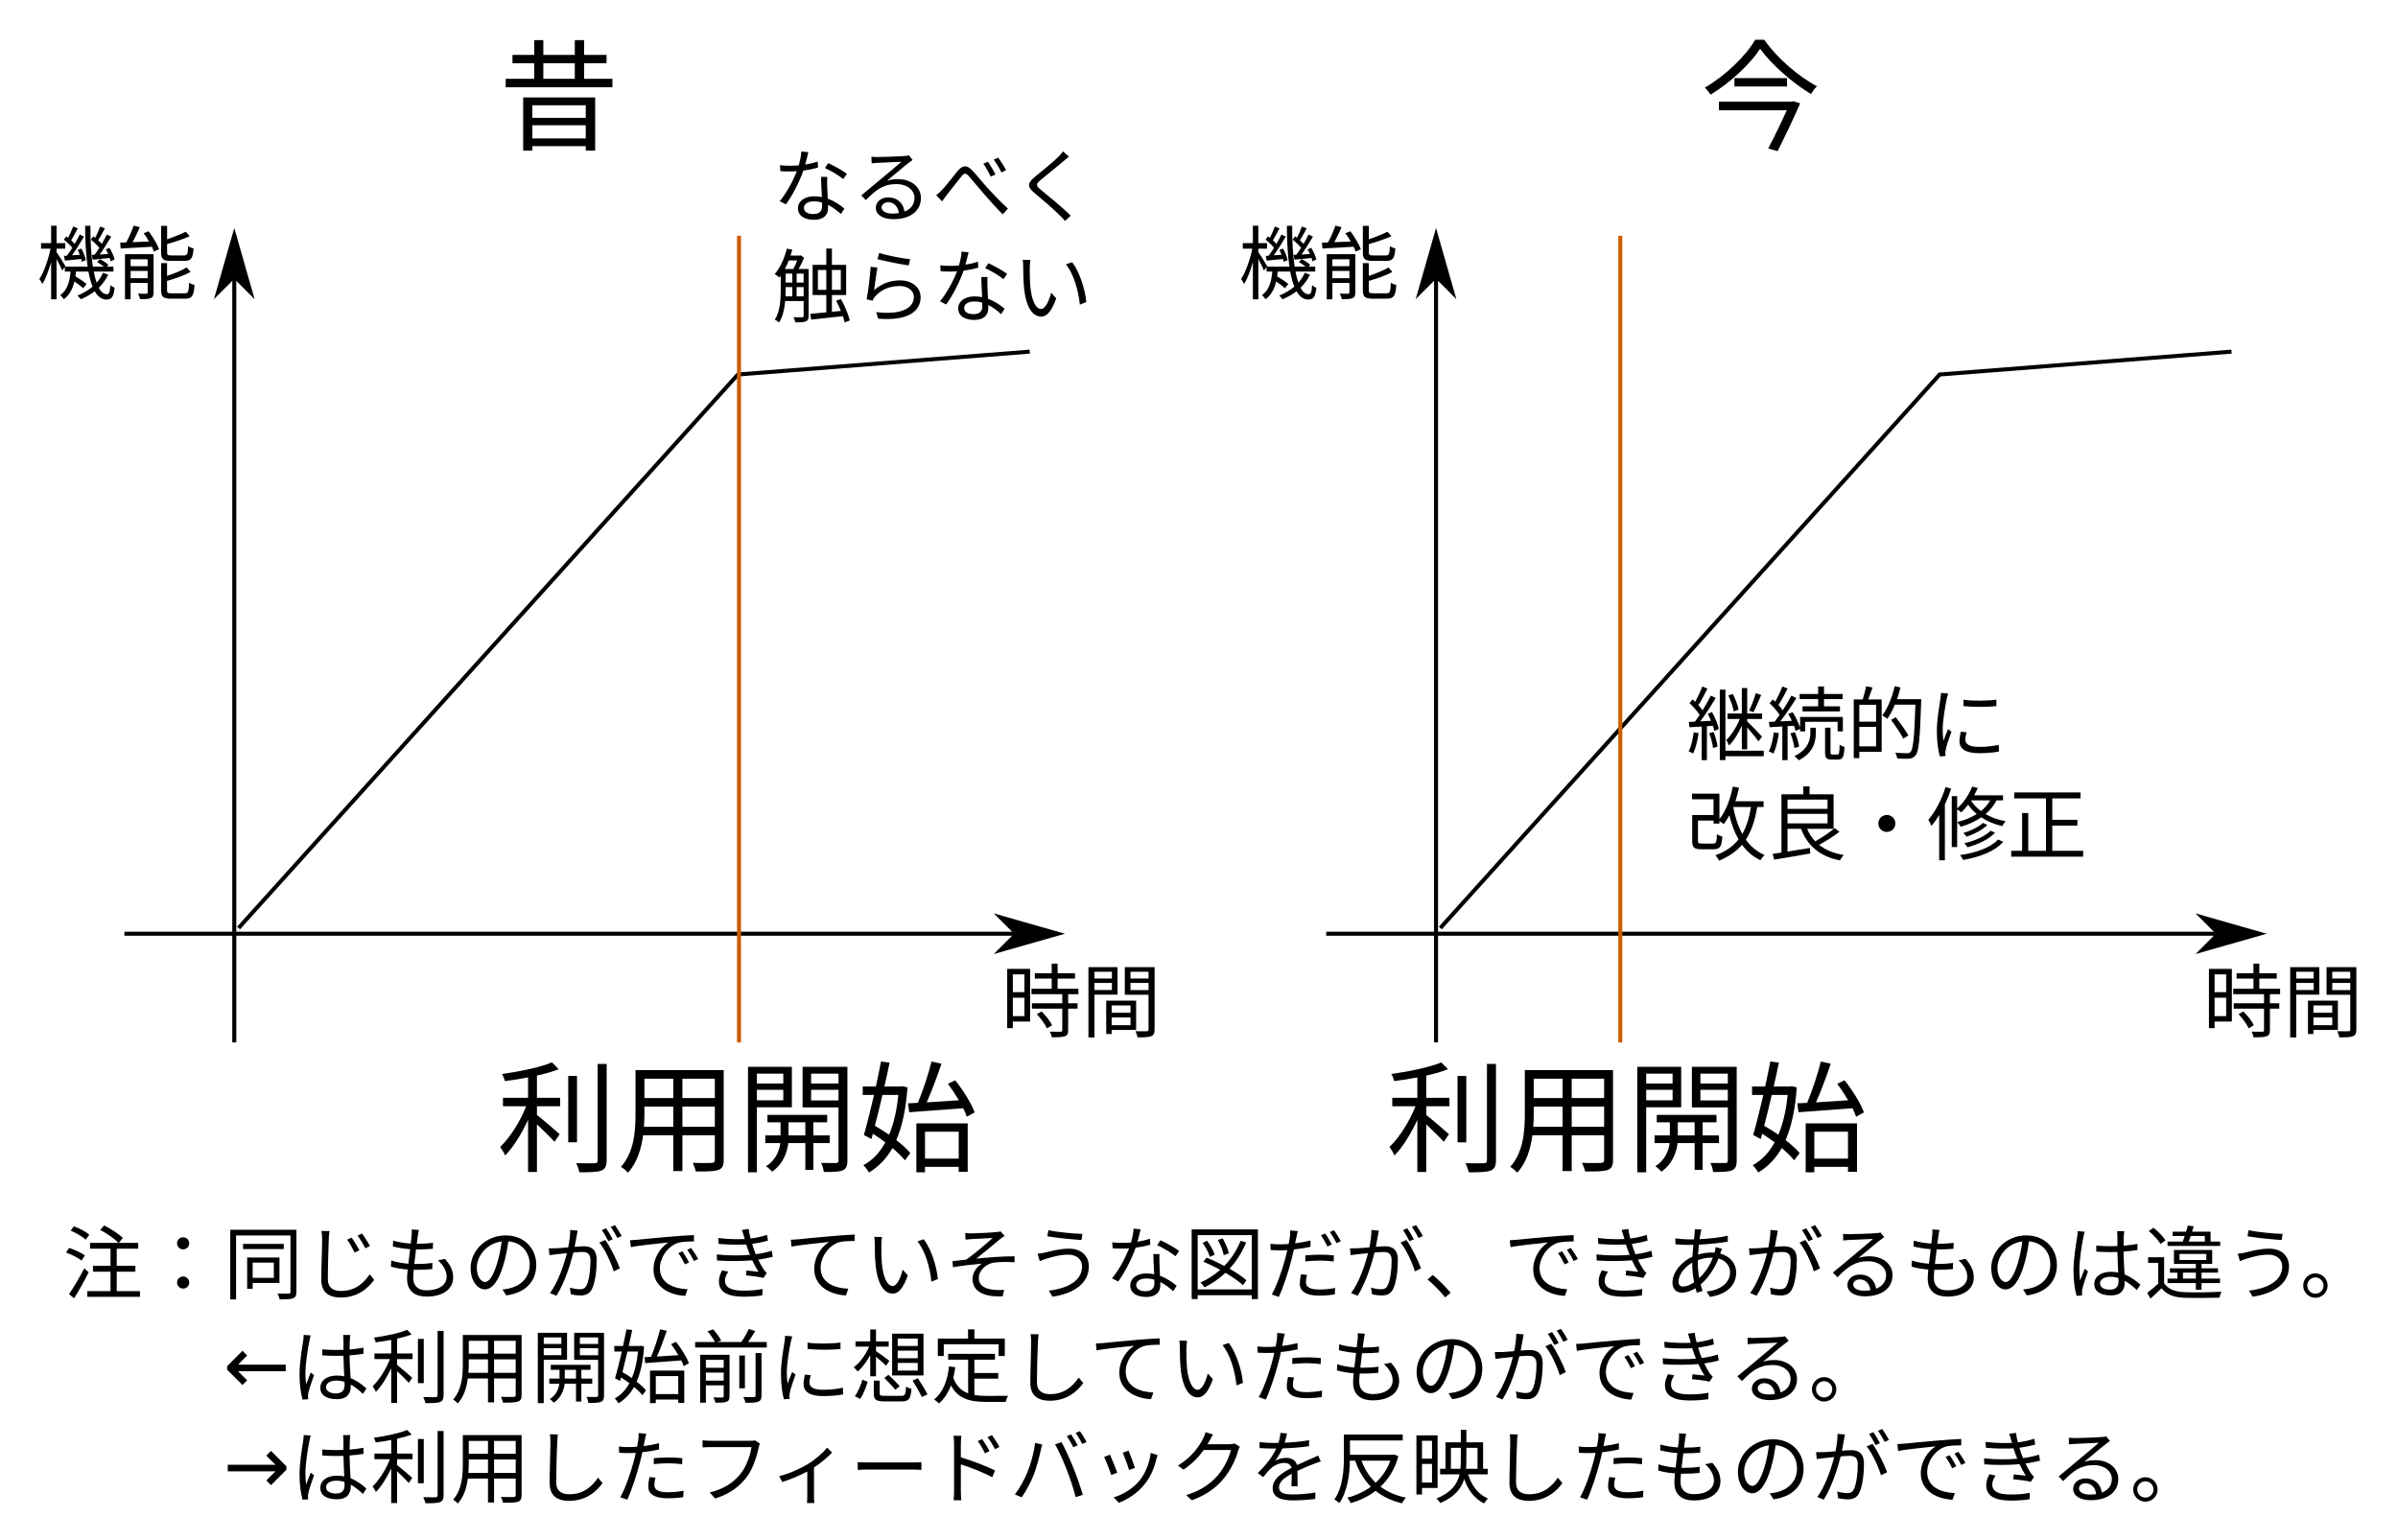
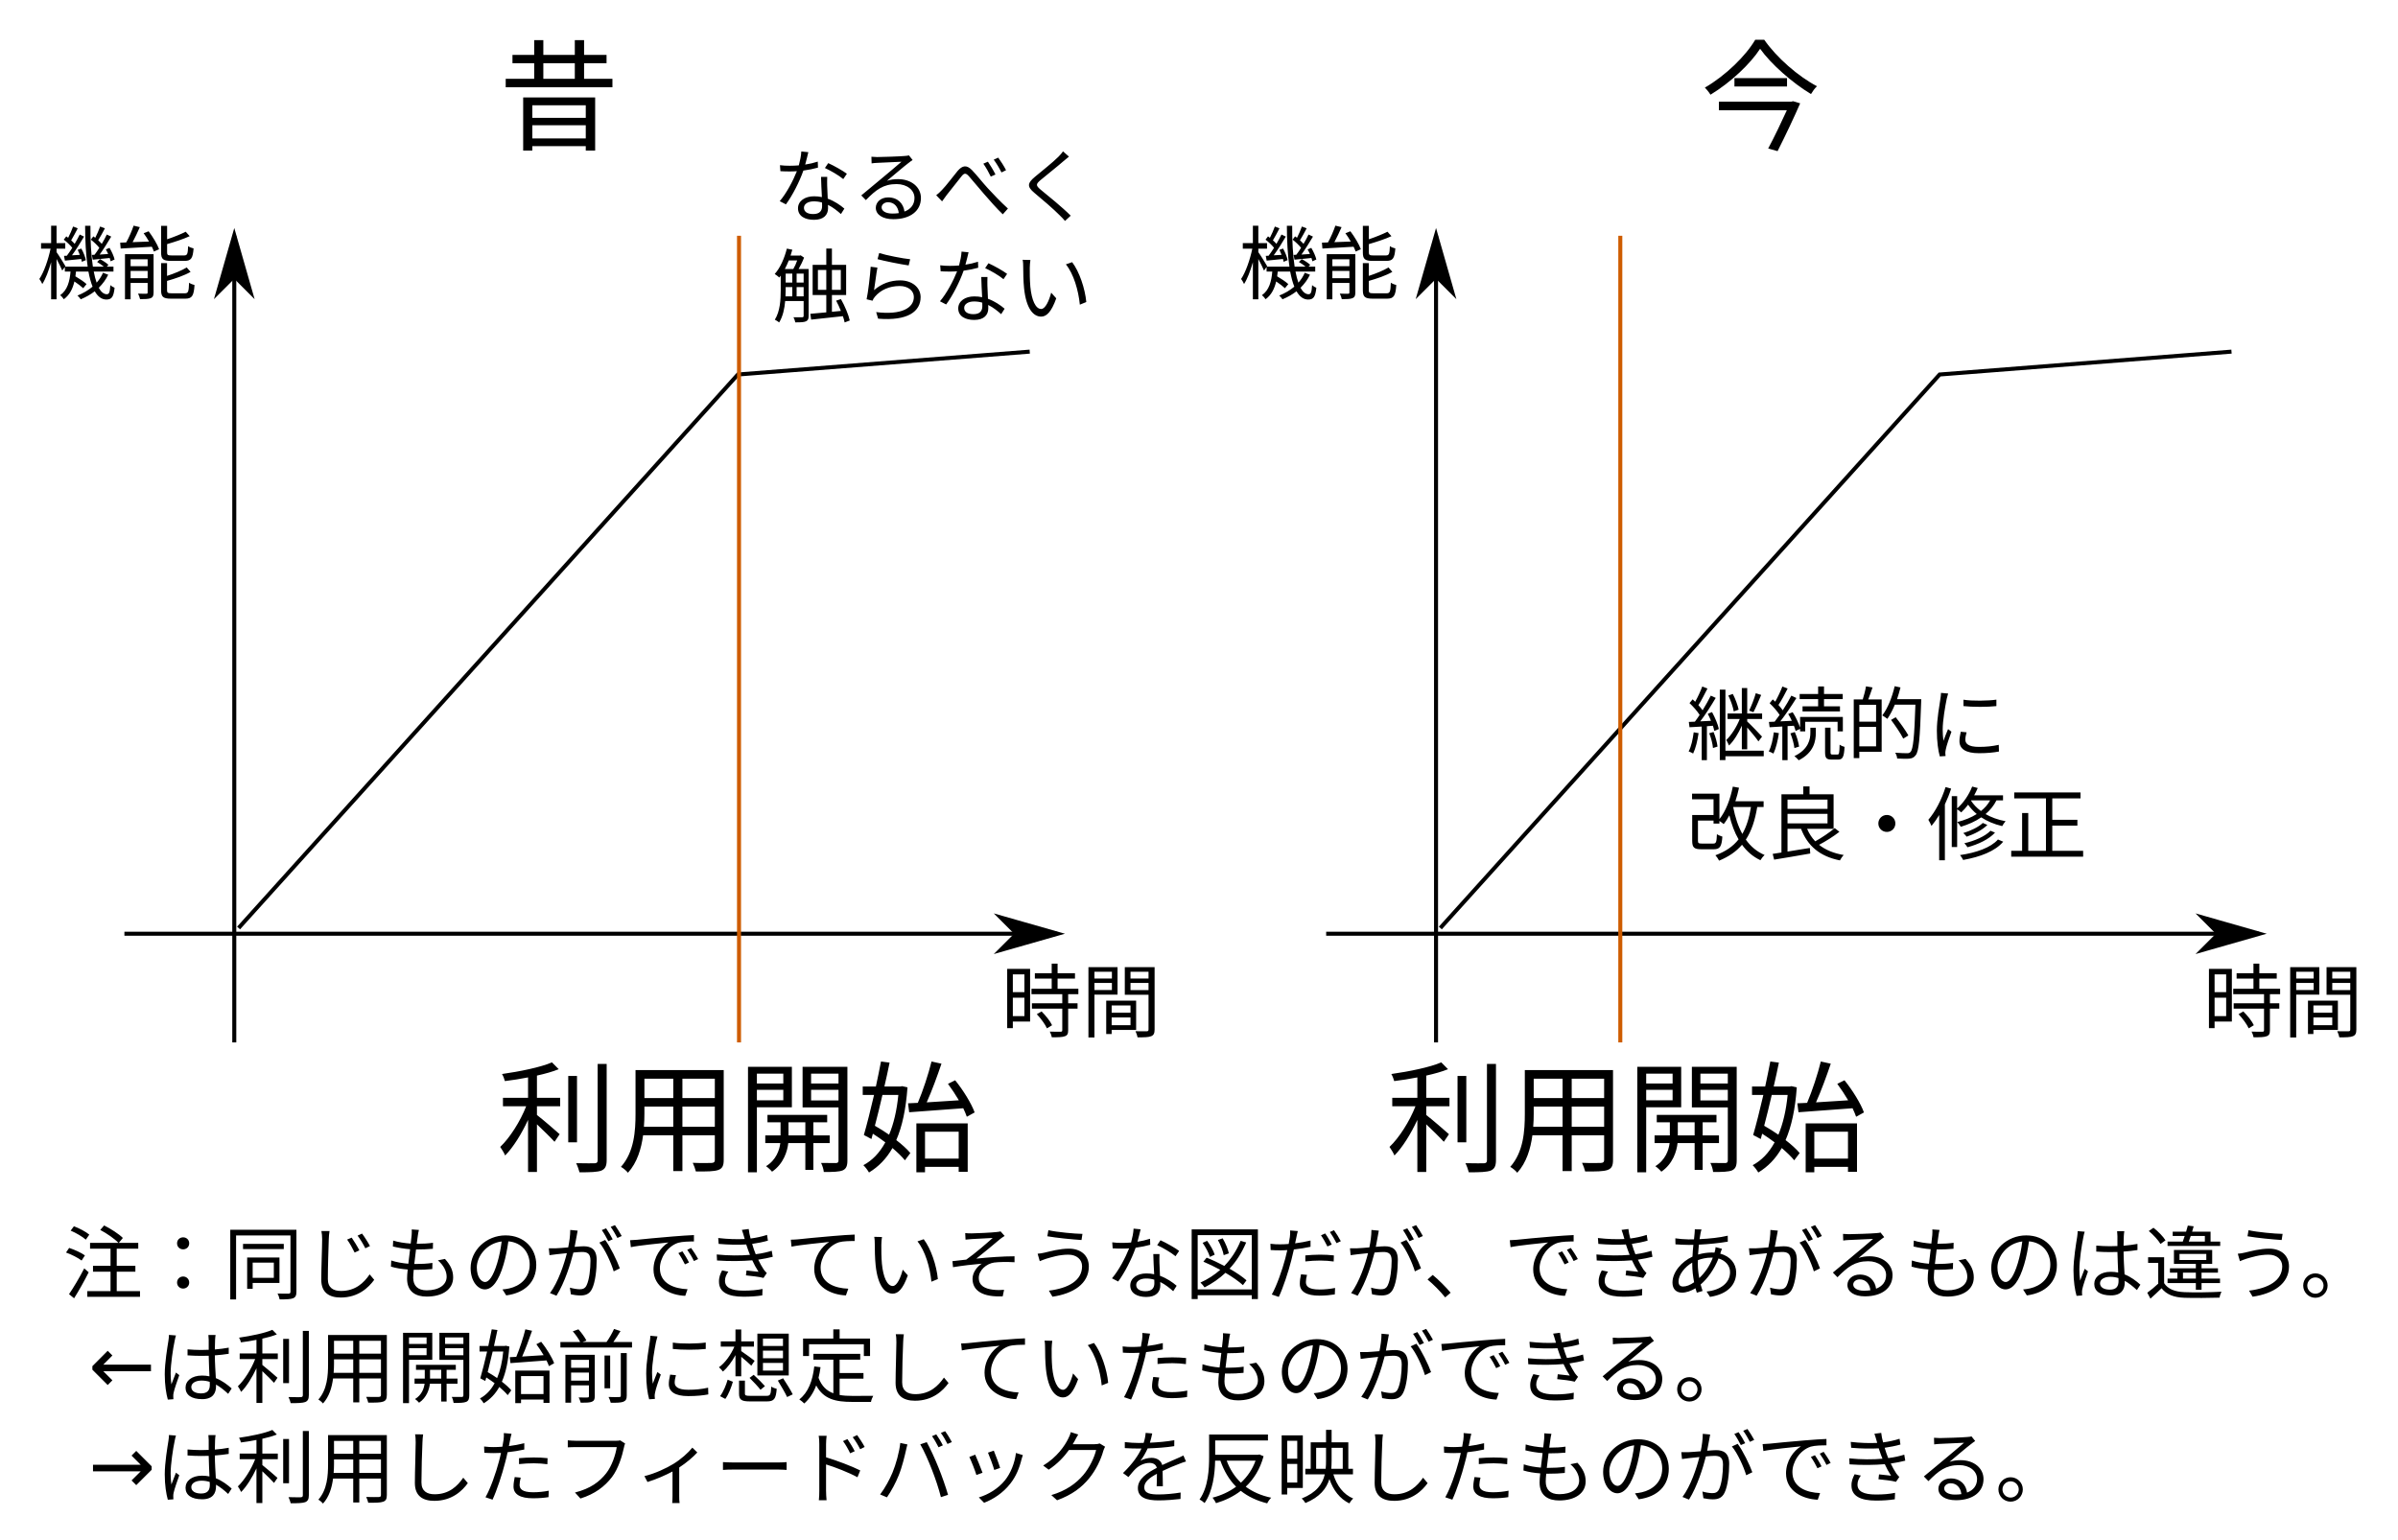
- <svg xmlns="http://www.w3.org/2000/svg" width="598.624" height="384.454" id="svg2" version="1.1">
+ <svg xmlns="http://www.w3.org/2000/svg" id="svg2" width="598.624" height="384.454" version="1.1">
  <defs id="defs4">
-     <marker orient="auto" refY="0" refX="0" id="Arrow1Lend" style="overflow:visible">
-       <path id="path3771" d="M 0,0 5,-5 -12.5,0 5,5 0,0 z" style="fill-rule:evenodd;stroke:#000000;stroke-width:1pt" transform="matrix(-0.8,0,0,-0.8,-10,0)" />
+     <marker id="Arrow1Lend" orient="auto" refX="0" refY="0" style="overflow:visible">
+       <path id="path3771" d="M 0,0 5,-5 -12.5,0 5,5 0,0 z" transform="matrix(-0.8,0,0,-0.8,-10,0)" style="fill-rule:evenodd;stroke:#000;stroke-width:1pt" />
    </marker>
  </defs>
  <g id="layer1" transform="translate(12.77065,-220.6298)">
-     <text xml:space="preserve" style="font-size:30px;font-style:normal;font-weight:normal;line-height:125%;letter-spacing:0px;word-spacing:0px;fill:#000000;fill-opacity:1;stroke:none;font-family:Sans" x="111.768" y="255.854" id="text2985">
+     <text style="font-size:30px;font-style:normal;font-weight:400;line-height:125%;letter-spacing:0;word-spacing:0;fill:#000;fill-opacity:1;stroke:none;font-family:Sans" id="text2985" x="111.768" y="255.854" xml:space="preserve">
      <tspan id="tspan2987" x="111.768" y="255.854">昔</tspan>
    </text>
-     <path style="fill:none;stroke:#000000;stroke-width:1px;stroke-linecap:butt;stroke-linejoin:miter;stroke-opacity:1;marker-start:none;marker-end:url(#Arrow1Lend)" d="m 45.714,480.934 0,-201.429" id="path3012" />
-     <path style="fill:none;stroke:#000000;stroke-width:1px;stroke-linecap:butt;stroke-linejoin:miter;stroke-opacity:1;marker-end:url(#Arrow1Lend)" d="m 18.286,453.791 232.857,0" id="path3014" />
-     <text xml:space="preserve" style="font-size:20px;font-style:normal;font-weight:normal;line-height:125%;letter-spacing:0px;word-spacing:0px;fill:#000000;fill-opacity:1;stroke:none;font-family:Sans" x="237.143" y="478.076" id="text3016">
+     <path style="fill:none;stroke:#000;stroke-width:1px;stroke-linecap:butt;stroke-linejoin:miter;stroke-opacity:1;marker-start:none;marker-end:url(#Arrow1Lend)" id="path3012" d="m 45.714,480.934 0,-201.429" />
+     <path style="fill:none;stroke:#000;stroke-width:1px;stroke-linecap:butt;stroke-linejoin:miter;stroke-opacity:1;marker-end:url(#Arrow1Lend)" id="path3014" d="m 18.286,453.791 232.857,0" />
+     <text style="font-size:20px;font-style:normal;font-weight:400;line-height:125%;letter-spacing:0;word-spacing:0;fill:#000;fill-opacity:1;stroke:none;font-family:Sans" id="text3016" x="237.143" y="478.076" xml:space="preserve">
      <tspan id="tspan3018" x="237.143" y="478.076">時間</tspan>
    </text>
-     <text xml:space="preserve" style="font-size:20px;font-style:normal;font-weight:normal;line-height:125%;letter-spacing:0px;word-spacing:0px;fill:#000000;fill-opacity:1;stroke:none;font-family:Sans" x="-3.571" y="293.791" id="text3020">
+     <text style="font-size:20px;font-style:normal;font-weight:400;line-height:125%;letter-spacing:0;word-spacing:0;fill:#000;fill-opacity:1;stroke:none;font-family:Sans" id="text3020" x="-3.571" y="293.791" xml:space="preserve">
      <tspan id="tspan3022" x="-3.571" y="293.791">機能</tspan>
    </text>
-     <path style="fill:none;stroke:#000000;stroke-width:1px;stroke-linecap:butt;stroke-linejoin:miter;stroke-opacity:1" d="M 46.786,452.362 171.429,314.148 l 72.857,-5.714" id="path3028" />
-     <text xml:space="preserve" style="font-size:30px;font-style:normal;font-weight:normal;line-height:125%;letter-spacing:0px;word-spacing:0px;fill:#000000;fill-opacity:1;stroke:none;font-family:Sans" x="111.286" y="510.934" id="text3034">
+     <path style="fill:none;stroke:#000;stroke-width:1px;stroke-linecap:butt;stroke-linejoin:miter;stroke-opacity:1" id="path3028" d="M 46.786,452.362 171.429,314.148 l 72.857,-5.714" />
+     <text style="font-size:30px;font-style:normal;font-weight:400;line-height:125%;letter-spacing:0;word-spacing:0;fill:#000;fill-opacity:1;stroke:none;font-family:Sans" id="text3034" x="111.286" y="510.934" xml:space="preserve">
      <tspan id="tspan3036" x="111.286" y="510.934">利用開始</tspan>
    </text>
    <path id="path4583" d="m 171.714,480.934 0,-201.429" style="fill:none;stroke:#ce5c00;stroke-width:1px;stroke-linecap:butt;stroke-linejoin:miter;stroke-opacity:1;marker-start:none;marker-end:none" />
-     <text id="text4779" y="255.854" x="411.768" style="font-size:30px;font-style:normal;font-variant:normal;font-weight:normal;font-stretch:normal;text-align:start;line-height:125%;letter-spacing:0px;word-spacing:0px;writing-mode:lr-tb;text-anchor:start;fill:#000000;fill-opacity:1;stroke:none;font-family:Sans;-inkscape-font-specification:Sans" xml:space="preserve">
+     <text id="text4779" x="411.768" y="255.854" xml:space="preserve" style="font-size:30px;font-style:normal;font-variant:normal;font-weight:400;font-stretch:normal;text-align:start;line-height:125%;letter-spacing:0;word-spacing:0;writing-mode:lr-tb;text-anchor:start;fill:#000;fill-opacity:1;stroke:none;font-family:Sans;-inkscape-font-specification:Sans">
      <tspan id="tspan3008" x="411.768" y="255.854">今</tspan>
    </text>
-     <path id="path4783" d="m 345.714,480.934 0,-201.429" style="fill:none;stroke:#000000;stroke-width:1px;stroke-linecap:butt;stroke-linejoin:miter;stroke-opacity:1;marker-start:none;marker-end:url(#Arrow1Lend)" />
-     <path id="path4785" d="m 318.286,453.791 232.857,0" style="fill:none;stroke:#000000;stroke-width:1px;stroke-linecap:butt;stroke-linejoin:miter;stroke-opacity:1;marker-end:url(#Arrow1Lend)" />
-     <text id="text4787" y="478.076" x="537.143" style="font-size:20px;font-style:normal;font-weight:normal;line-height:125%;letter-spacing:0px;word-spacing:0px;fill:#000000;fill-opacity:1;stroke:none;font-family:Sans" xml:space="preserve">
-       <tspan y="478.076" x="537.143" id="tspan4789">時間</tspan>
+     <path id="path4783" d="m 345.714,480.934 0,-201.429" style="fill:none;stroke:#000;stroke-width:1px;stroke-linecap:butt;stroke-linejoin:miter;stroke-opacity:1;marker-start:none;marker-end:url(#Arrow1Lend)" />
+     <path id="path4785" d="m 318.286,453.791 232.857,0" style="fill:none;stroke:#000;stroke-width:1px;stroke-linecap:butt;stroke-linejoin:miter;stroke-opacity:1;marker-end:url(#Arrow1Lend)" />
+     <text id="text4787" x="537.143" y="478.076" xml:space="preserve" style="font-size:20px;font-style:normal;font-weight:400;line-height:125%;letter-spacing:0;word-spacing:0;fill:#000;fill-opacity:1;stroke:none;font-family:Sans">
+       <tspan id="tspan4789" x="537.143" y="478.076">時間</tspan>
    </text>
-     <text id="text4791" y="293.791" x="296.429" style="font-size:20px;font-style:normal;font-weight:normal;line-height:125%;letter-spacing:0px;word-spacing:0px;fill:#000000;fill-opacity:1;stroke:none;font-family:Sans" xml:space="preserve">
-       <tspan y="293.791" x="296.429" id="tspan4793">機能</tspan>
+     <text id="text4791" x="296.429" y="293.791" xml:space="preserve" style="font-size:20px;font-style:normal;font-weight:400;line-height:125%;letter-spacing:0;word-spacing:0;fill:#000;fill-opacity:1;stroke:none;font-family:Sans">
+       <tspan id="tspan4793" x="296.429" y="293.791">機能</tspan>
    </text>
-     <path id="path4795" d="M 346.786,452.362 471.429,314.148 544.286,308.434" style="fill:none;stroke:#000000;stroke-width:1px;stroke-linecap:butt;stroke-linejoin:miter;stroke-opacity:1" />
-     <text id="text4797" y="510.934" x="333.286" style="font-size:30px;font-style:normal;font-weight:normal;line-height:125%;letter-spacing:0px;word-spacing:0px;fill:#000000;fill-opacity:1;stroke:none;font-family:Sans" xml:space="preserve">
-       <tspan y="510.934" x="333.286" id="tspan4799">利用開始</tspan>
+     <path id="path4795" d="M 346.786,452.362 471.429,314.148 544.286,308.434" style="fill:none;stroke:#000;stroke-width:1px;stroke-linecap:butt;stroke-linejoin:miter;stroke-opacity:1" />
+     <text id="text4797" x="333.286" y="510.934" xml:space="preserve" style="font-size:30px;font-style:normal;font-weight:400;line-height:125%;letter-spacing:0;word-spacing:0;fill:#000;fill-opacity:1;stroke:none;font-family:Sans">
+       <tspan id="tspan4799" x="333.286" y="510.934">利用開始</tspan>
    </text>
-     <path style="fill:none;stroke:#ce5c00;stroke-width:1px;stroke-linecap:butt;stroke-linejoin:miter;stroke-opacity:1;marker-start:none;marker-end:none" d="m 391.714,480.934 0,-201.429" id="path4801" />
-     <text xml:space="preserve" style="font-size:20px;font-style:normal;font-weight:normal;line-height:125%;letter-spacing:0px;word-spacing:0px;fill:#000000;fill-opacity:1;stroke:none;font-family:Sans" x="180" y="274.505" id="text3008">
+     <path style="fill:none;stroke:#ce5c00;stroke-width:1px;stroke-linecap:butt;stroke-linejoin:miter;stroke-opacity:1;marker-start:none;marker-end:none" id="path4801" d="m 391.714,480.934 0,-201.429" />
+     <text style="font-size:20px;font-style:normal;font-weight:400;line-height:125%;letter-spacing:0;word-spacing:0;fill:#000;fill-opacity:1;stroke:none;font-family:Sans" id="text3008" x="180" y="274.505" xml:space="preserve">
      <tspan id="tspan3010" x="180" y="274.505">なるべく</tspan>
-       <tspan x="180" y="299.505" id="tspan3012">触らない</tspan>
+       <tspan id="tspan3012" x="180" y="299.505">触らない</tspan>
    </text>
-     <text id="text3014" y="408.855" x="408.254" style="font-size:20px;font-style:normal;font-variant:normal;font-weight:normal;font-stretch:normal;text-align:start;line-height:125%;letter-spacing:0px;word-spacing:0px;writing-mode:lr-tb;text-anchor:start;fill:#000000;fill-opacity:1;stroke:none;font-family:Sans;-inkscape-font-specification:Sans" xml:space="preserve">
+     <text id="text3014" x="408.254" y="408.855" xml:space="preserve" style="font-size:20px;font-style:normal;font-variant:normal;font-weight:400;font-stretch:normal;text-align:start;line-height:125%;letter-spacing:0;word-spacing:0;writing-mode:lr-tb;text-anchor:start;fill:#000;fill-opacity:1;stroke:none;font-family:Sans;-inkscape-font-specification:Sans">
      <tspan id="tspan3021" x="408.254" y="408.855">継続的に</tspan>
      <tspan id="tspan3023" x="408.254" y="433.855">改良・修正</tspan>
    </text>
-     <text xml:space="preserve" style="font-size:20px;font-style:normal;font-variant:normal;font-weight:normal;font-stretch:normal;text-align:start;line-height:125%;letter-spacing:0px;word-spacing:0px;writing-mode:lr-tb;text-anchor:start;fill:#000000;fill-opacity:1;stroke:none;font-family:Sans;-inkscape-font-specification:Sans" x="2.944" y="543.482" id="text3015">
+     <text style="font-size:20px;font-style:normal;font-variant:normal;font-weight:400;font-stretch:normal;text-align:start;line-height:125%;letter-spacing:0;word-spacing:0;writing-mode:lr-tb;text-anchor:start;fill:#000;fill-opacity:1;stroke:none;font-family:Sans;-inkscape-font-specification:Sans" id="text3015" x="2.944" y="543.482" xml:space="preserve">
      <tspan id="tspan4532" x="2.944" y="543.482">注：同じものができていそうな図だが、できあがるものは違う。</tspan>
-       <tspan id="tspan4534" x="2.944" y="568.482">　　←は利用開始前に想定していたものができる。</tspan>
-       <tspan id="tspan4536" x="2.944" y="593.482">　　→は利用したフィードバックを反映したものができる。</tspan>
+       <tspan id="tspan4534" x="2.944" y="568.482"> ←は利用開始前に想定していたものができる。</tspan>
+       <tspan id="tspan4536" x="2.944" y="593.482"> →は利用したフィードバックを反映したものができる。</tspan>
    </text>
  </g>
</svg>
